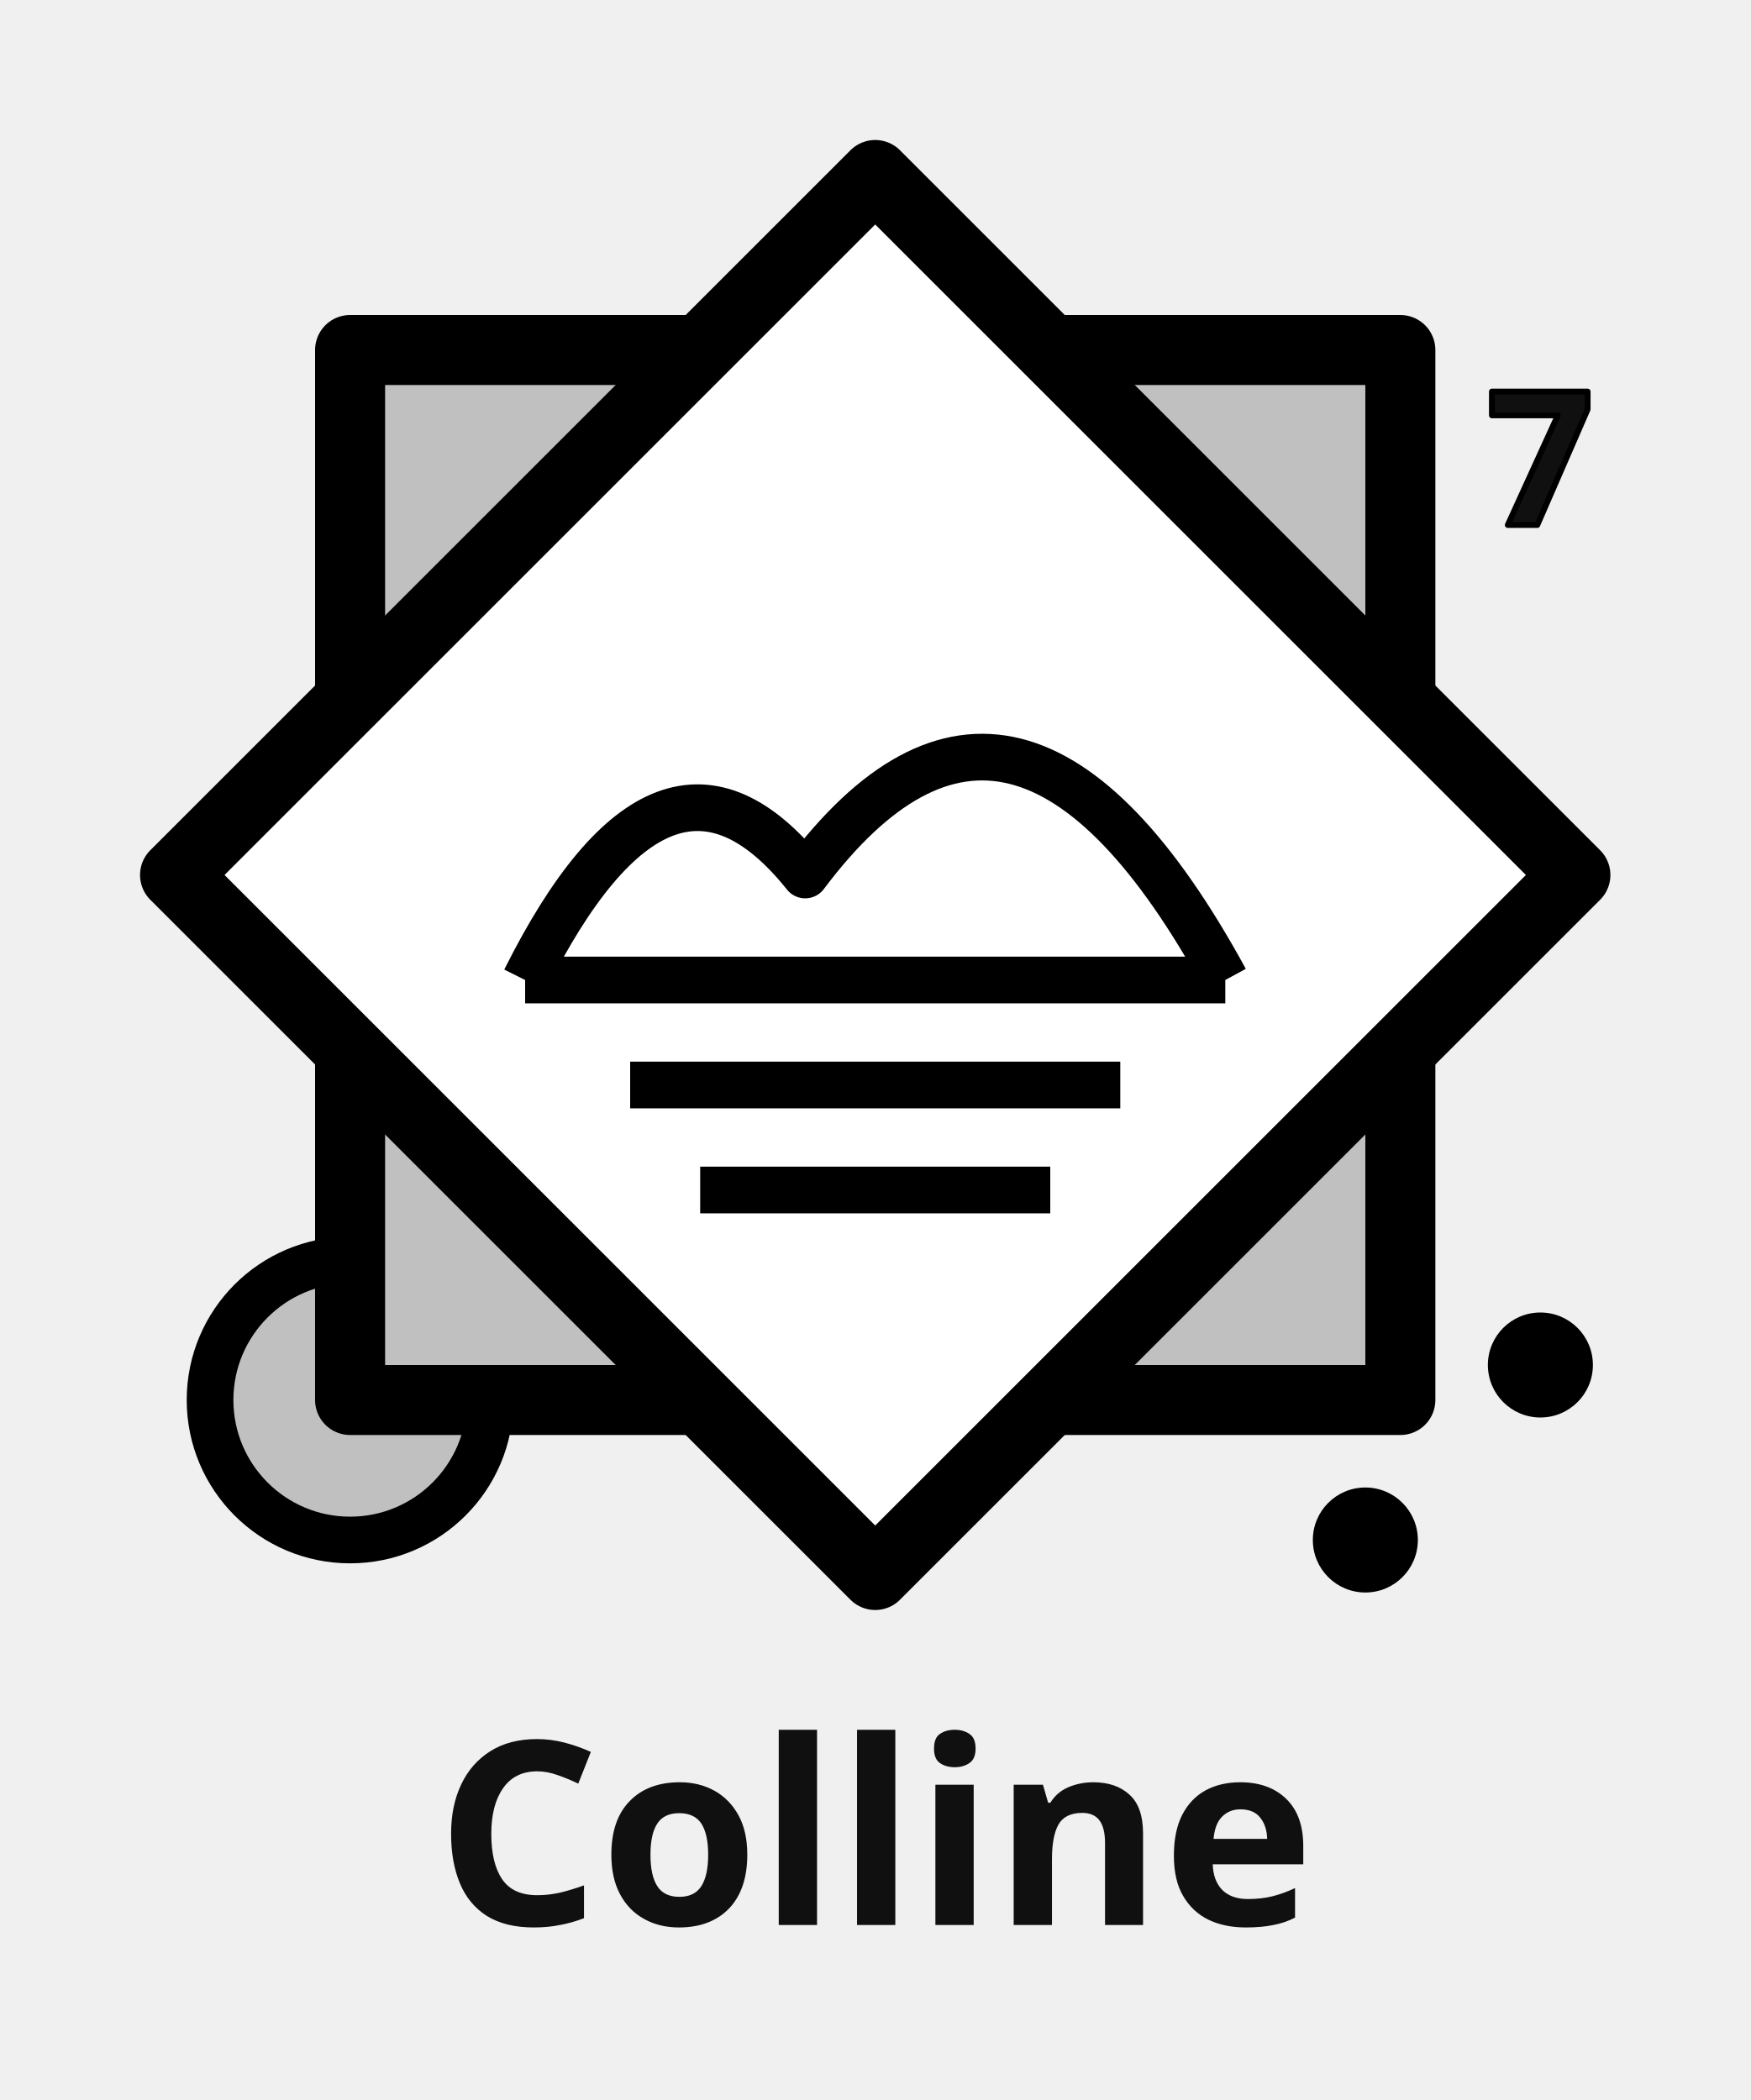
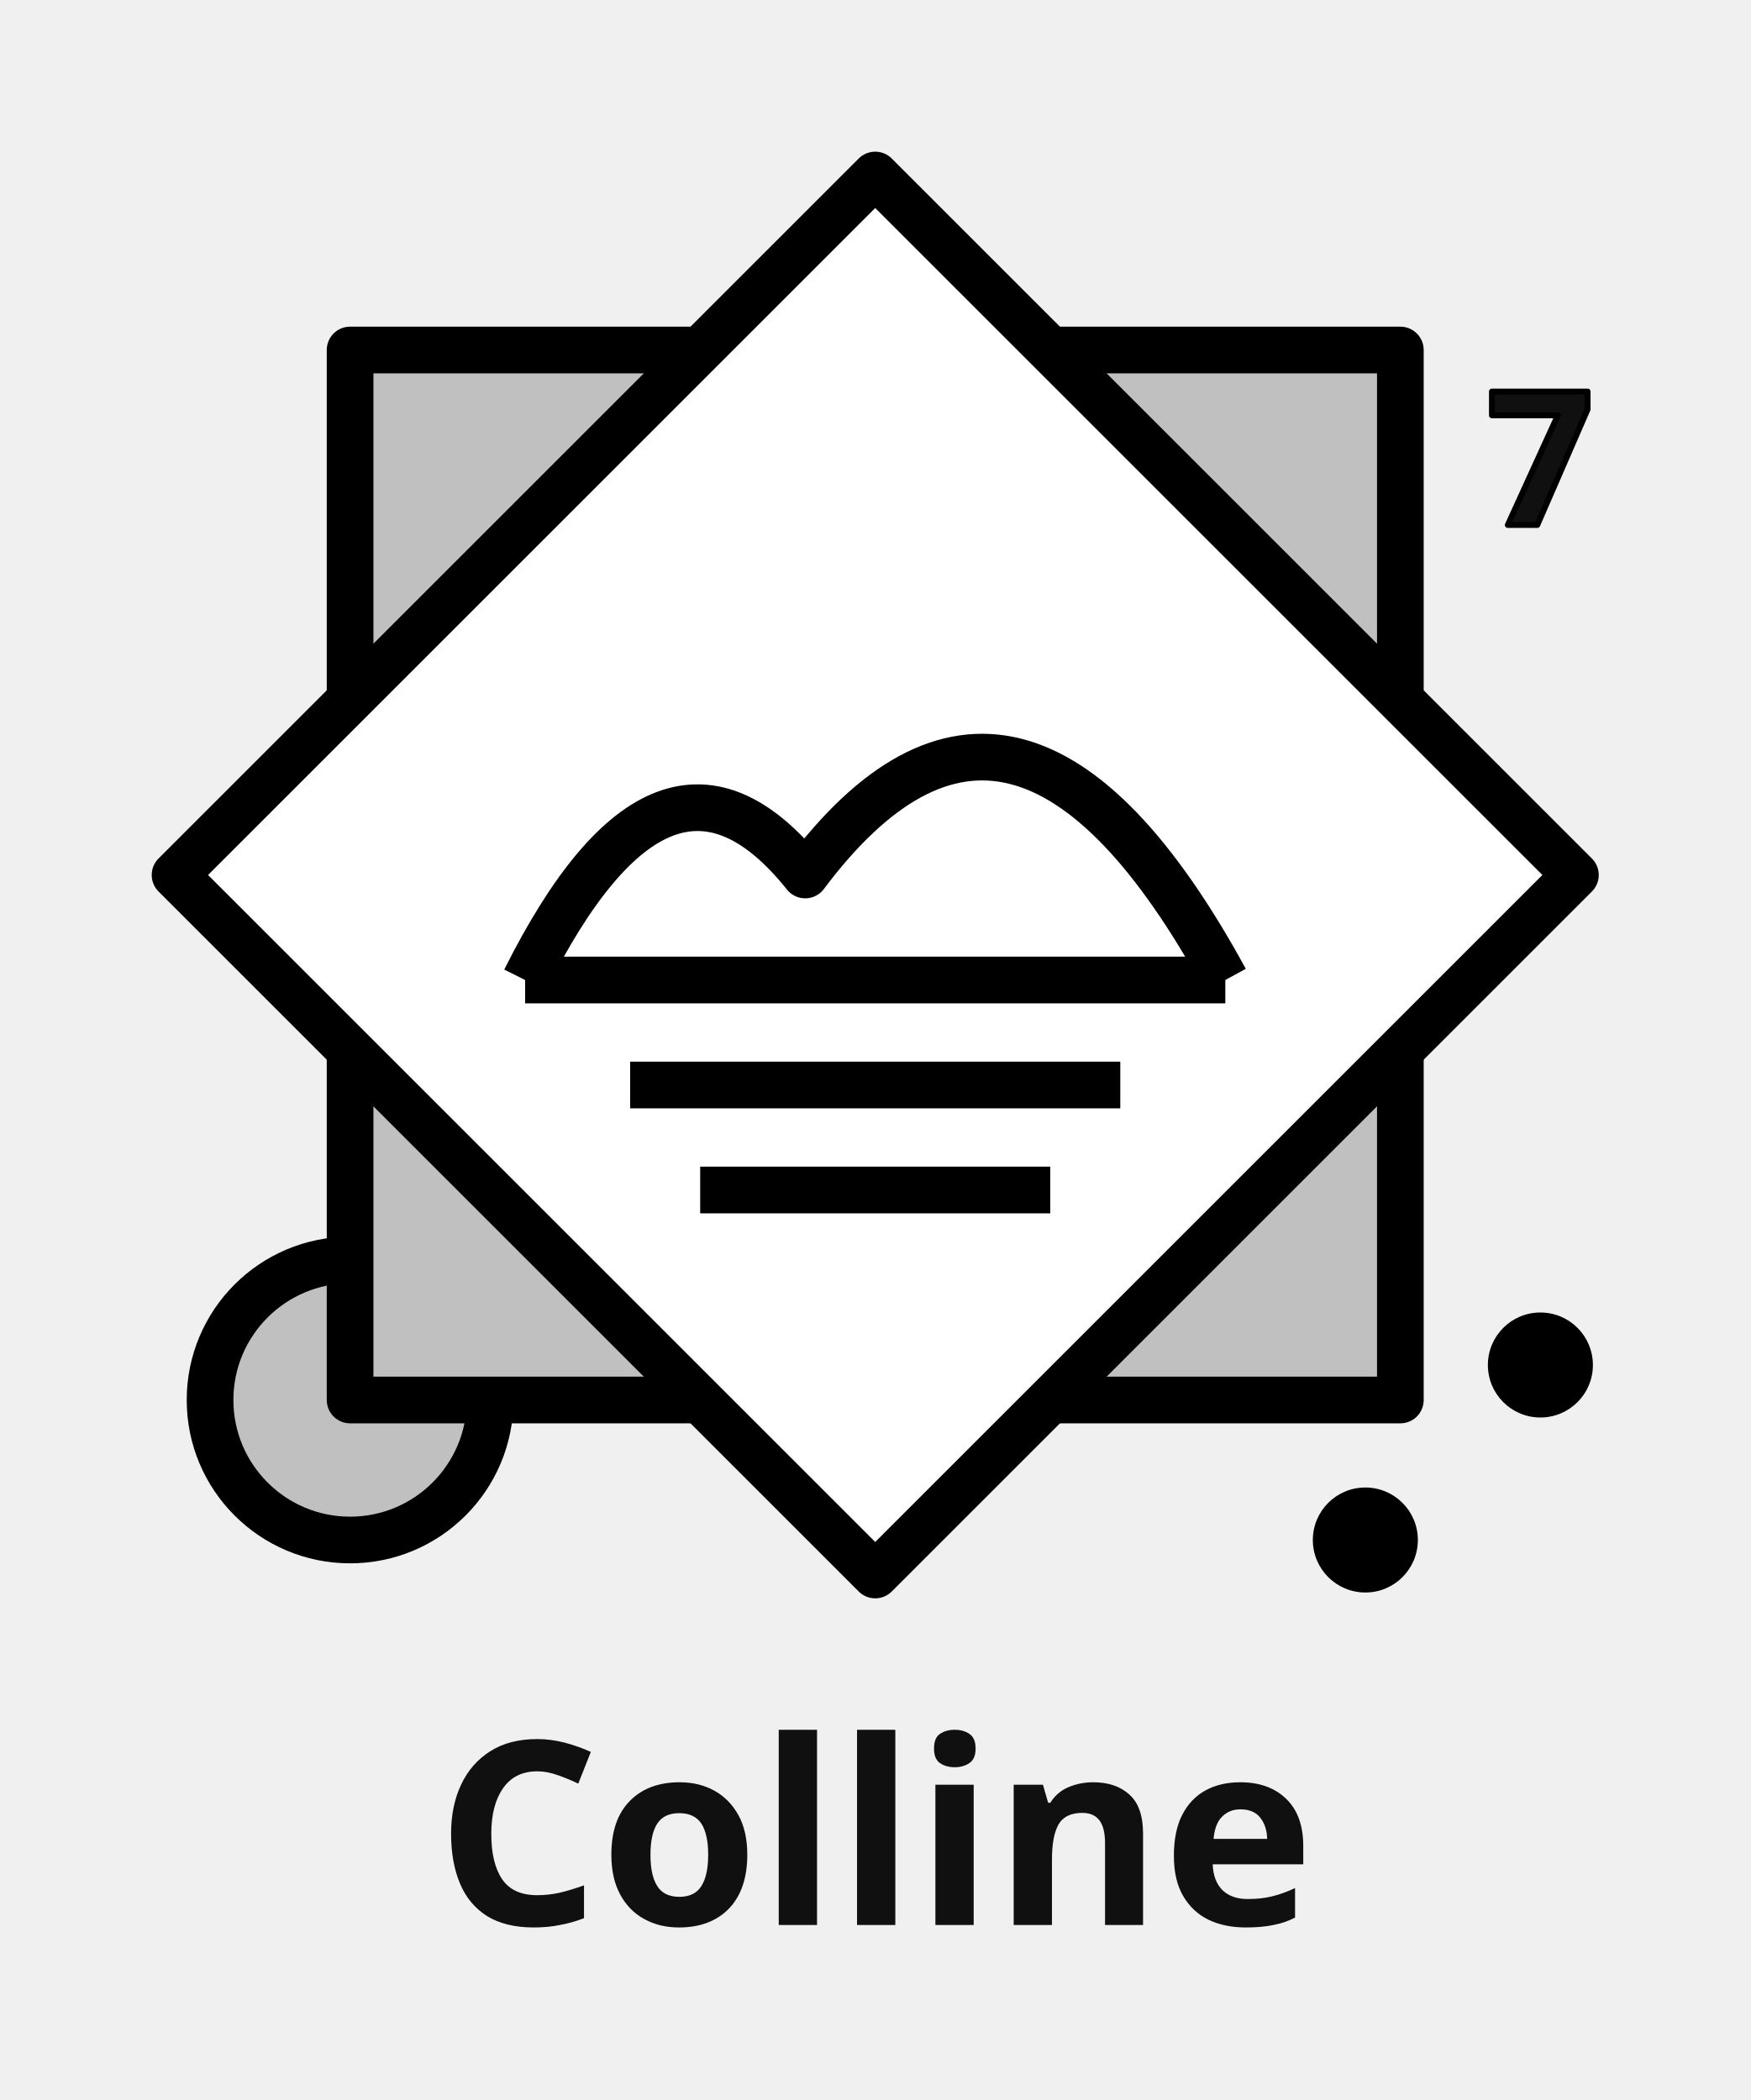
<svg xmlns="http://www.w3.org/2000/svg" width="25mm" height="30mm" viewBox="0 0 100 120" version="1.1">
  <g id="tm_7" class="icon tm" transform="translate(50,50)">
-     <g style="fill:white;stroke:black;stroke-width:3pt;stroke-linejoin:round;">
+     <g style="fill:white;stroke:black;stroke-width:2pt;stroke-linejoin:round;">
      <circle r="8" cx="-30" cy="30" style="fill:#c0c0c0; stroke-width:2pt;" />
      <path style="fill:silver" d="M -30,-30 l 60,0 00,60 -60,0 z" />
      <path d="M -40,0 l 40,-40 40,40 -40,40 z" />
      <path style="fill:transparent;stroke:black;stroke-width:2pt;stroke-linejoin:round;" d="M -20,6 l 40,0 m -34,6 l 28,0 m -24,6 l 20,0 m -30,-12 q 8,-16 16,-6 q 12,-16 24,6 m " />
-       <text x="38" y="-20" style="font-weight:600;font-size:8pt;font-family:Neucha;fill:#101010;text-anchor:middle;stroke-width:0.25pt;">
+       <text x="38" y="-20" style="font-weight:600;font-size:8pt;font-family:Fira Sans;fill:#101010;text-anchor:middle;stroke-width:0.25pt;">
                7
            </text>
      <circle cx="28" cy="38" r="3" style="fill:black; stroke-width:0" />
      <circle cx="38" cy="28" r="3" style="fill:black; stroke-width:0" />
    </g>
-     <text style="font-weight:600;font-size:11pt;line-height:1.25;font-family:Neucha;fill:#101010;text-anchor:middle;" x="0" y="60">Colline
+     <text style="font-weight:600;font-size:11pt;line-height:1.25;font-family:Fira Sans;fill:#101010;text-anchor:middle;" x="0" y="60">Colline
        </text>
  </g>
</svg>
